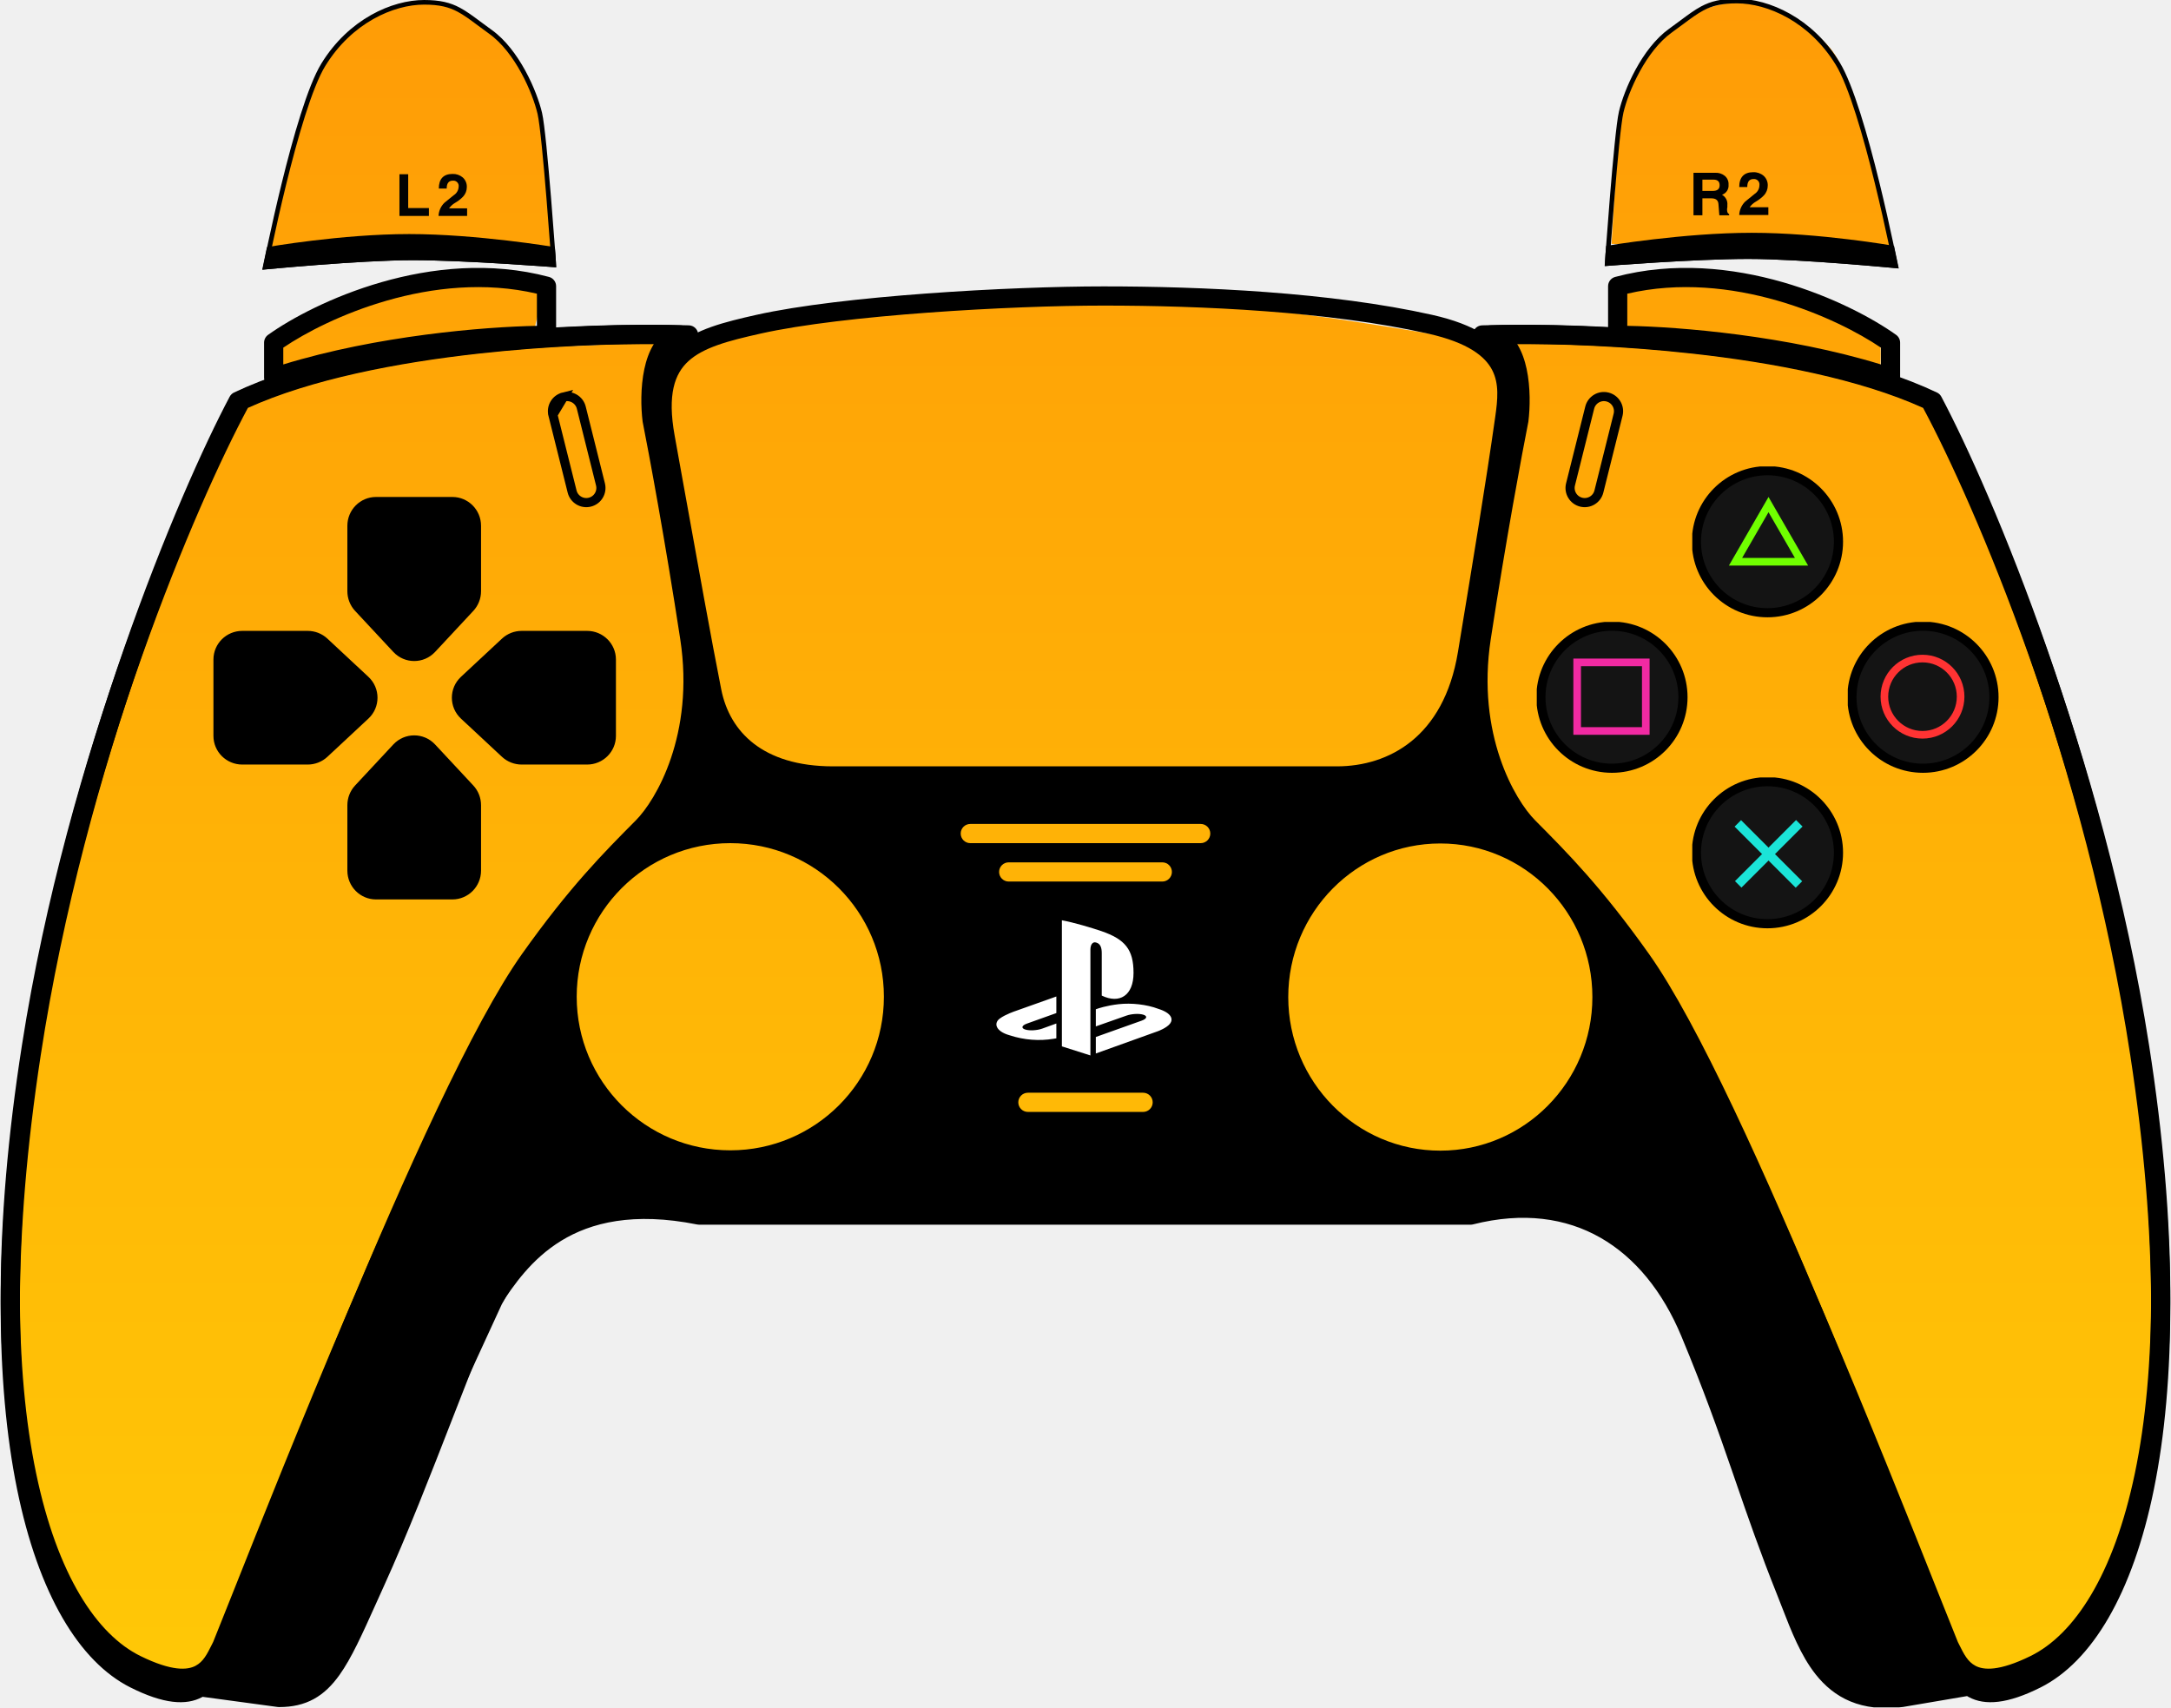
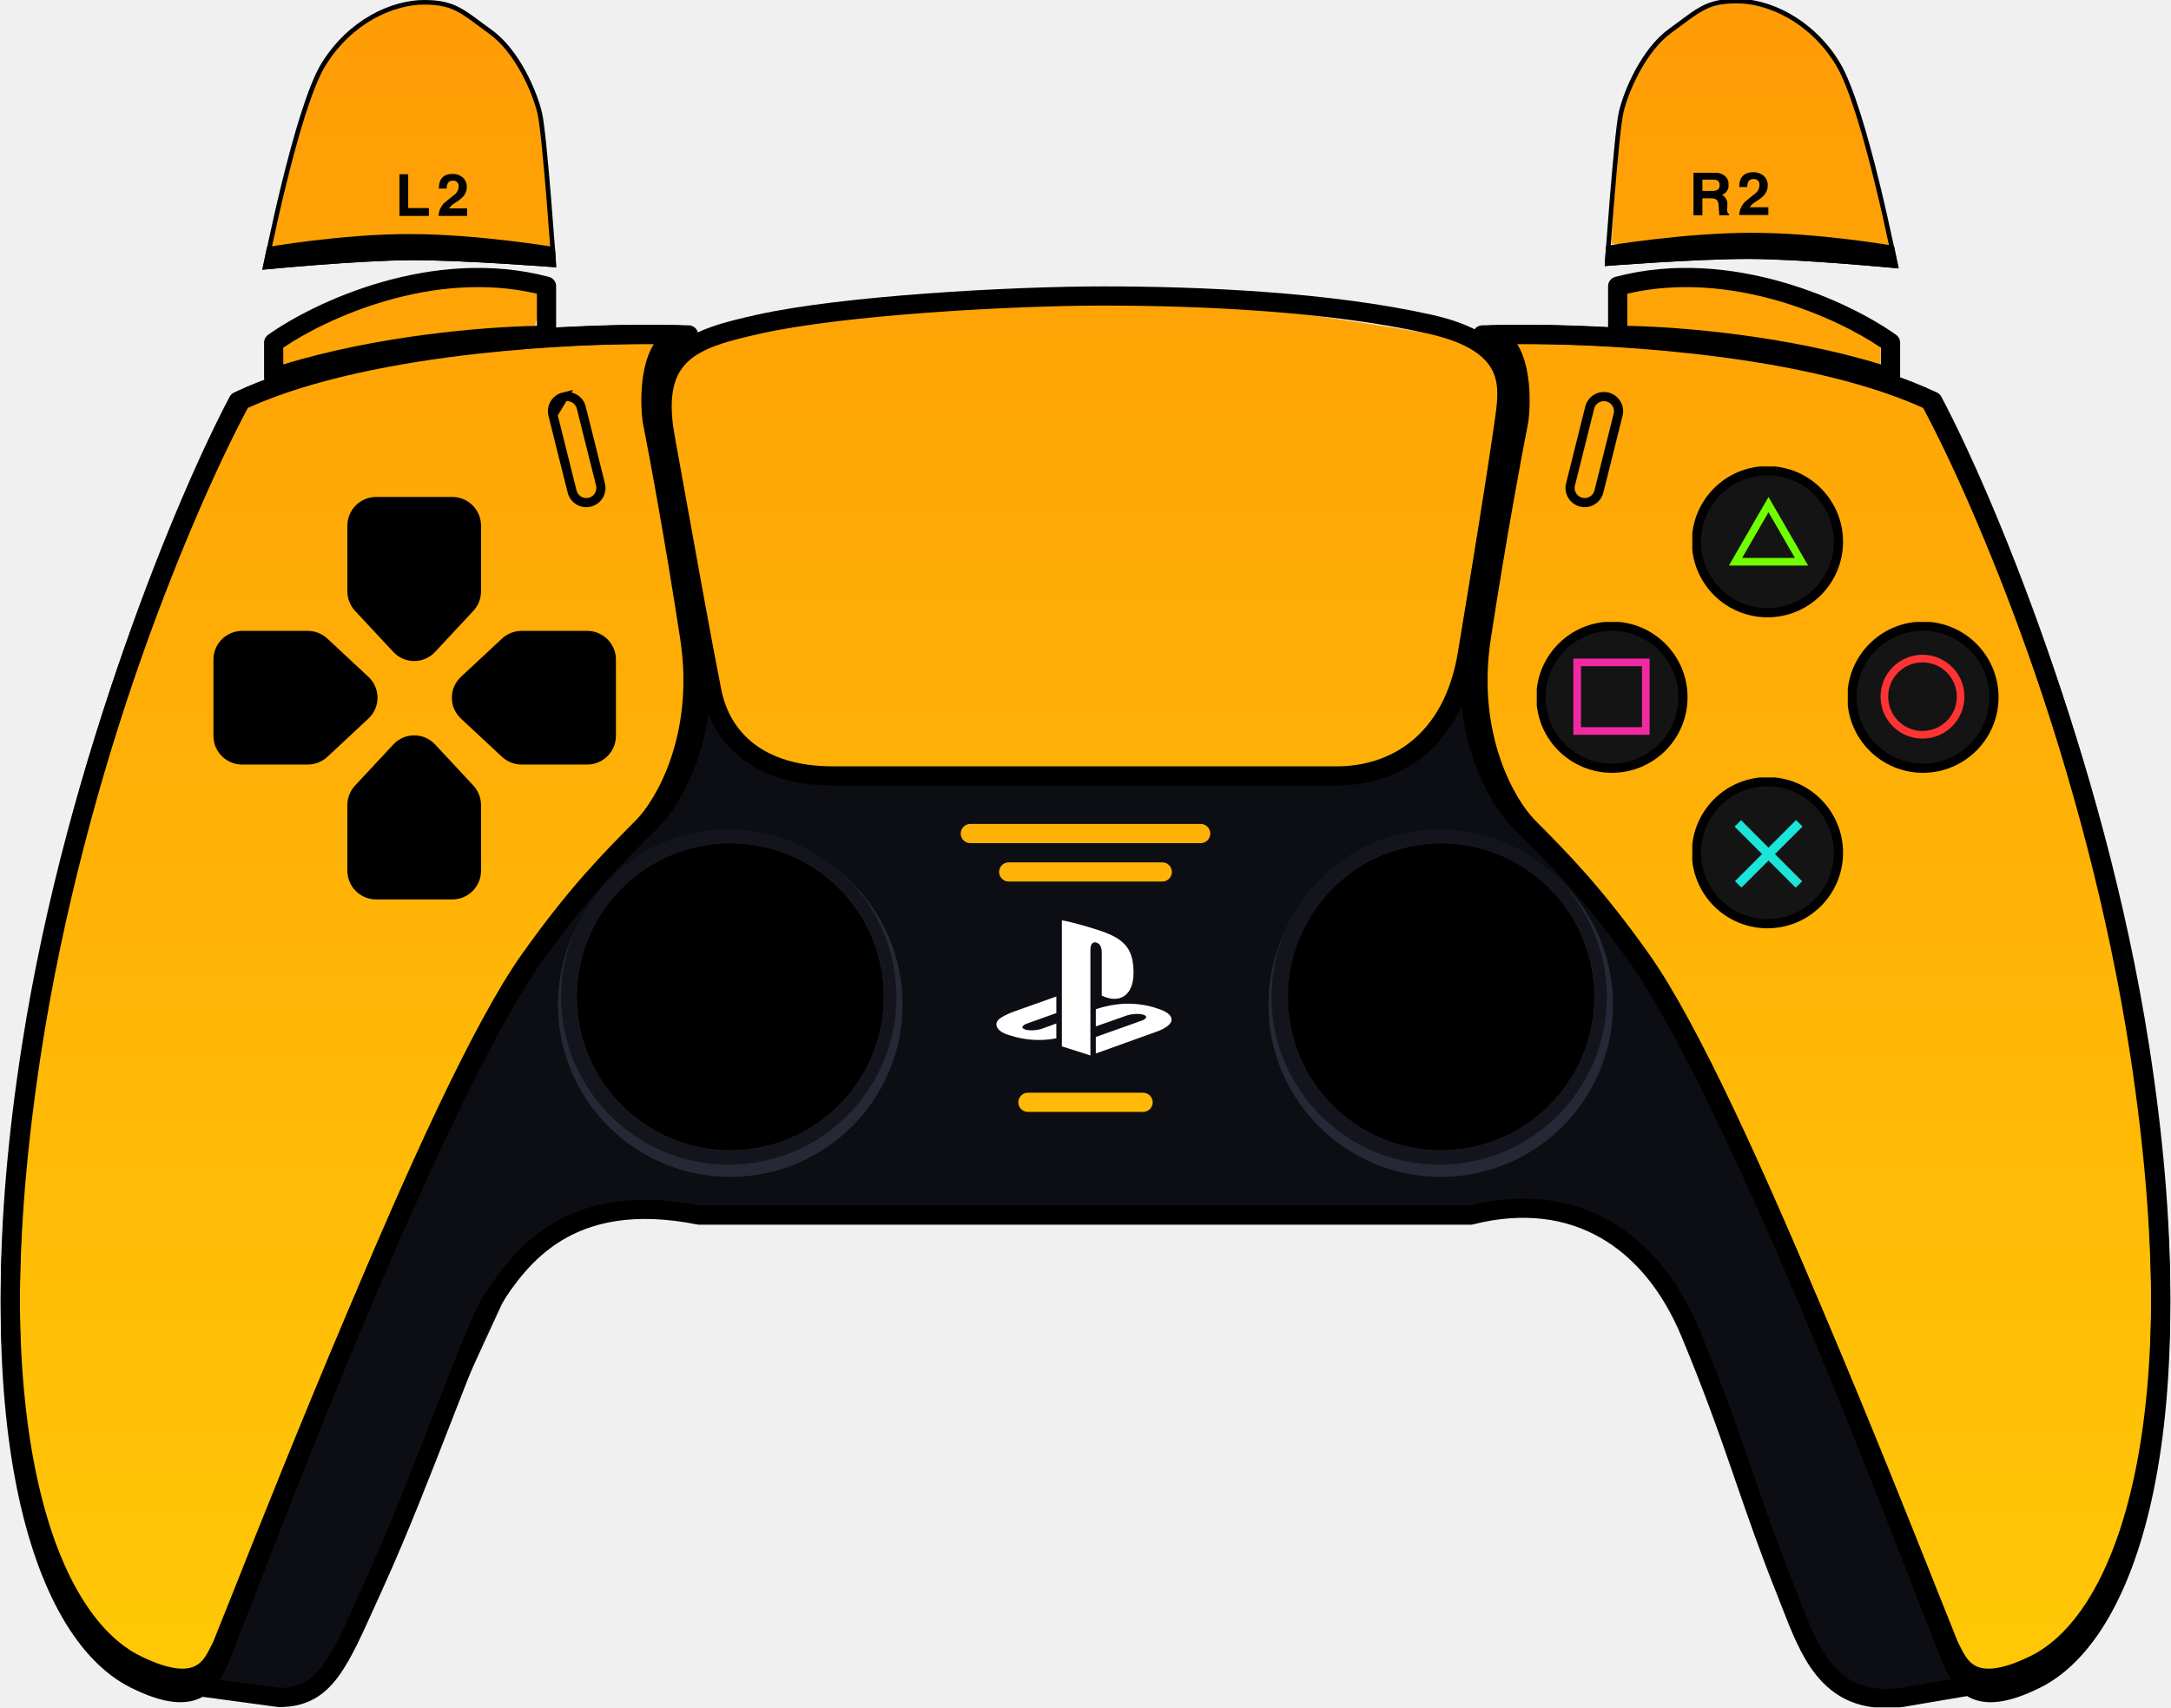
<svg xmlns="http://www.w3.org/2000/svg" width="712" height="560" viewBox="0 0 712 560" fill="none">
  <g clip-path="url(#clip0_1_2)">
    <path d="M60 551.5C18.143 541.059 5.842 510.495 3.5 412.5C11.935 296.307 29.212 235.764 77 134C78.865 133.216 87.803 129.126 89 126.5C91.509 120.996 85.618 115.134 89 112C101.52 100.396 116.564 96.037 131 93.5C139.36 92.031 166.169 88.001 176 93.5C182.154 96.942 170.53 109.592 178 112C188.344 115.334 202.011 111.727 214 112H229C322.852 91.929 378.955 93.306 483.5 112C500.408 111.443 515.125 111.314 528.5 111.725C531.22 111.809 527.884 93.871 530.5 94C559.211 86.691 591.556 94.318 616 111C617.817 111.555 615.649 126.32 617.5 126.915C622.351 128.472 627.333 130.165 632.5 132C678.282 226.127 690.219 281.144 704 380.5C710.777 447.349 708.921 482.812 683 538L647.5 552.5L520.5 388L402 392.5L201.5 388L145.5 412.5L80 551.5H60Z" fill="url(#paint0_linear_1_2)" />
    <path d="M108.5 16.5C97.591 38.294 93.653 53.206 88 81.5L181.5 83L178 39.5C174.989 27.31 171.772 21.651 163 12C152.484 2.263 146.686 -0.095 133.5 1C122.35 4.42 116.937 7.929 108.5 16.5Z" fill="url(#paint1_linear_1_2)" />
    <path d="M528.5 80L620 82C616.114 58.965 613.191 46.172 604 24C603.099 11.22 576.931 -0.79 572 1C569.455 -0.419 553 3 549 10C546.125 10.794 533.166 23.74 531 40L528.5 80Z" fill="url(#paint2_linear_1_2)" />
-     <path fill-rule="evenodd" clip-rule="evenodd" d="M157.409 345.689C159.742 340.762 162.128 335.722 164.575 330.549C178.364 306.235 188.993 291.786 218.476 263.046C223.737 256.575 226.862 247.638 232.581 227.28C239.967 243.645 246.651 250.391 265.829 255.49H443.149C461.373 250.494 470.018 244.614 481.937 227.28L493.02 263.046C525.643 297.858 542.101 317.38 559.515 352.21C595.811 428.373 614.975 471.386 643.137 549.68L629.536 555.725C614.163 559.148 606.394 556.329 594.274 541.62C586.232 521.479 580.042 504.632 573.853 487.792C567.288 469.926 560.725 452.067 551.959 430.291C534.353 396.215 519.384 393.369 481.937 399.059H232.581C194.757 393.553 179.942 399.943 164.575 427.773L118.23 528.523C107.565 551.971 101.733 557.234 91.531 555.725L66.847 552.199C100.174 466.576 122.941 418.488 157.409 345.689ZM315.07 273.393C315.07 271.655 316.48 270.245 318.219 270.245H393.781C395.52 270.245 396.93 271.655 396.93 273.393C396.93 275.132 395.52 276.542 393.781 276.542H318.219C316.48 276.542 315.07 275.132 315.07 273.393ZM330.812 282.839C329.074 282.839 327.664 284.248 327.664 285.987C327.664 287.726 329.074 289.135 330.812 289.135H381.188C382.926 289.135 384.336 287.726 384.336 285.987C384.336 284.248 382.926 282.839 381.188 282.839H330.812ZM337.109 358.401C335.371 358.401 333.961 359.811 333.961 361.55C333.961 363.288 335.371 364.698 337.109 364.698H374.891C376.629 364.698 378.039 363.288 378.039 361.55C378.039 359.811 376.629 358.401 374.891 358.401H337.109ZM472.366 276.647C444.823 276.647 422.495 299.201 422.495 327.023C422.495 354.844 444.823 377.398 472.366 377.398C499.91 377.398 522.237 354.844 522.237 327.023C522.237 299.201 499.91 276.647 472.366 276.647ZM189.133 326.917C189.133 299.095 211.686 276.542 239.508 276.542C267.329 276.542 289.883 299.095 289.883 326.917C289.883 354.738 267.329 377.292 239.508 377.292C211.686 377.292 189.133 354.738 189.133 326.917Z" fill="black" />
+     <g clip-path="url(#clip1_1_2)">
+       <circle cx="239.5" cy="327.5" r="55.5" fill="black" />
+       <circle cx="472.5" cy="329.5" r="55.5" fill="black" />
+       <path fill-rule="evenodd" clip-rule="evenodd" d="M157.409 345.689C159.742 340.762 162.128 335.722 164.575 330.549C178.364 306.235 188.993 291.786 218.476 263.046C223.737 256.575 226.862 247.638 232.581 227.28C239.967 243.645 246.651 250.391 265.829 255.49H443.149C461.373 250.494 470.018 244.614 481.937 227.28L493.02 263.046C525.643 297.858 542.101 317.38 559.515 352.21C595.811 428.373 614.975 471.386 643.137 549.68L629.536 555.725C614.163 559.148 606.394 556.329 594.274 541.62C586.232 521.479 580.042 504.632 573.853 487.792C567.288 469.926 560.725 452.067 551.959 430.291C534.353 396.215 519.384 393.369 481.937 399.059H232.581C194.757 393.553 179.942 399.943 164.575 427.773L118.23 528.523C107.565 551.971 101.733 557.234 91.531 555.725L66.847 552.199C100.174 466.576 122.941 418.488 157.409 345.689ZM315.07 273.393C315.07 271.655 316.48 270.245 318.219 270.245H393.781C395.52 270.245 396.93 271.655 396.93 273.393C396.93 275.132 395.52 276.542 393.781 276.542H318.219C316.48 276.542 315.07 275.132 315.07 273.393ZM330.812 282.839C329.074 282.839 327.664 284.248 327.664 285.987C327.664 287.726 329.074 289.135 330.812 289.135H381.188C382.926 289.135 384.336 287.726 384.336 285.987C384.336 284.248 382.926 282.839 381.188 282.839H330.812ZM337.109 358.401C335.371 358.401 333.961 359.811 333.961 361.55C333.961 363.288 335.371 364.698 337.109 364.698H374.891C376.629 364.698 378.039 363.288 378.039 361.55C378.039 359.811 376.629 358.401 374.891 358.401H337.109ZM472.87 276.647C445.049 276.647 422.495 299.201 422.495 327.023C422.495 354.844 445.049 377.398 472.87 377.398C500.691 377.398 523.245 354.844 523.245 327.023C523.245 299.201 500.691 276.647 472.87 276.647ZM189.133 326.917C189.133 299.095 211.686 276.542 239.508 276.542C267.329 276.542 289.883 299.095 289.883 326.917C289.883 354.738 267.329 377.292 239.508 377.292C211.686 377.292 189.133 354.738 189.133 326.917Z" fill="#0D0E13" />
+       <path fill-rule="evenodd" clip-rule="evenodd" d="M239.5 386C270.704 386 296 360.704 296 329.5C296 298.296 270.704 273 239.5 273C208.296 273 183 298.296 183 329.5C183 360.704 208.296 386 239.5 386ZM239.508 276.542C211.686 276.542 189.133 299.095 189.133 326.917C189.133 354.738 211.686 377.292 239.508 377.292C267.329 377.292 289.883 354.738 289.883 326.917C289.883 299.095 267.329 276.542 239.508 276.542Z" fill="#262836" />
+       <path fill-rule="evenodd" clip-rule="evenodd" d="M239 382C269.376 382 294 357.376 294 327C294 296.624 269.376 272 239 272C208.624 272 184 296.624 184 327C184 357.376 208.624 382 239 382ZM239.508 276.542C211.686 276.542 189.133 299.095 189.133 326.917C189.133 354.738 211.686 377.292 239.508 377.292C267.329 377.292 289.883 354.738 289.883 326.917C289.883 299.095 267.329 276.542 239.508 276.542Z" fill="#14151C" />
+       <path fill-rule="evenodd" clip-rule="evenodd" d="M472.5 386C503.704 386 529 360.704 529 329.5C529 298.296 503.704 273 472.5 273C441.296 273 416 298.296 416 329.5C416 360.704 441.296 386 472.5 386ZM472.508 276.542C444.686 276.542 422.133 299.095 422.133 326.917C422.133 354.738 444.686 377.292 472.508 377.292C500.329 377.292 522.883 354.738 522.883 326.917C522.883 299.095 500.329 276.542 472.508 276.542Z" fill="#262836" />
+       <path fill-rule="evenodd" clip-rule="evenodd" d="M472 382C502.376 382 527 357.376 527 327C527 296.624 502.376 272 472 272C441.624 272 417 296.624 417 327C417 357.376 441.624 382 472 382ZM472.508 276.542C444.686 276.542 422.133 299.095 422.133 326.917C422.133 354.738 444.686 377.292 472.508 377.292C500.329 377.292 522.883 354.738 522.883 326.917C522.883 299.095 500.329 276.542 472.508 276.542Z" fill="#14151C" />
+     </g>
    <path fill-rule="evenodd" clip-rule="evenodd" d="M383.704 335.764C382.581 337.179 379.833 338.189 379.833 338.189L359.385 345.533V340.117L374.433 334.755C376.141 334.143 376.403 333.278 375.015 332.824C373.63 332.369 371.121 332.499 369.412 333.114L359.385 336.645V331.024L359.963 330.828C359.963 330.828 362.86 329.803 366.934 329.352C371.009 328.903 375.997 329.413 379.914 330.897C384.327 332.292 384.824 334.348 383.704 335.764ZM361.331 326.54V312.688C361.331 311.061 361.031 309.564 359.505 309.14C358.336 308.765 357.61 309.85 357.61 311.476V346.165L348.255 343.196V301.835C352.233 302.573 358.028 304.319 361.143 305.369C369.066 308.089 371.752 311.475 371.752 319.103C371.752 326.537 367.163 329.355 361.331 326.54ZM331.089 339.551C326.558 338.275 325.804 335.616 327.869 334.085C329.778 332.67 333.024 331.606 333.024 331.606L346.438 326.836V332.274L336.785 335.728C335.08 336.34 334.818 337.206 336.203 337.66C337.59 338.114 340.1 337.985 341.808 337.372L346.438 335.692V340.556C346.144 340.608 345.817 340.661 345.514 340.711C340.883 341.468 335.95 341.153 331.089 339.551Z" fill="white" />
-     <g clip-path="url(#clip1_1_2)">
+     <g clip-path="url(#clip2_1_2)">
      <path d="M556.358 279.675C556.358 266.81 566.787 256.381 579.652 256.381C592.517 256.381 602.946 266.81 602.946 279.675C602.946 292.54 592.517 302.969 579.652 302.969C566.787 302.969 556.358 292.54 556.358 279.675Z" fill="#141414" stroke="black" stroke-width="3" />
      <rect x="571" y="269" width="28.336" height="3" transform="rotate(45 571 269)" fill="#1BE4D8" />
      <rect x="569" y="289" width="28.336" height="3" transform="rotate(-45 569 289)" fill="#1BE4D8" />
    </g>
-     <g clip-path="url(#clip2_1_2)">
+     <g clip-path="url(#clip3_1_2)">
      <path d="M607.358 228.675C607.358 215.81 617.787 205.381 630.652 205.381C643.517 205.381 653.946 215.81 653.946 228.675C653.946 241.54 643.517 251.969 630.652 251.969C617.787 251.969 607.358 241.54 607.358 228.675Z" fill="#141414" stroke="black" stroke-width="3" />
      <circle cx="630.5" cy="228.5" r="12.5" stroke="#FF3333" stroke-width="2.5" />
    </g>
-     <g clip-path="url(#clip3_1_2)">
+     <g clip-path="url(#clip4_1_2)">
      <path d="M556.358 177.675C556.358 164.81 566.787 154.381 579.652 154.381C592.517 154.381 602.946 164.81 602.946 177.675C602.946 190.54 592.517 200.969 579.652 200.969C566.787 200.969 556.358 190.54 556.358 177.675Z" fill="#141414" stroke="black" stroke-width="3" />
      <path d="M569.175 184.25L580 165.5L590.825 184.25H569.175Z" stroke="#70FF00" stroke-width="2.5" />
    </g>
-     <g clip-path="url(#clip4_1_2)">
+     <g clip-path="url(#clip5_1_2)">
      <path d="M505.358 228.675C505.358 215.81 515.787 205.381 528.652 205.381C541.517 205.381 551.946 215.81 551.946 228.675C551.946 241.54 541.517 251.969 528.652 251.969C515.787 251.969 505.358 241.54 505.358 228.675Z" fill="#141414" stroke="black" stroke-width="3" />
      <rect x="517.25" y="217.25" width="22.5" height="22.5" stroke="#F12AA2" stroke-width="2.5" />
    </g>
-     <path fill-rule="evenodd" clip-rule="evenodd" d="M248.055 103.269C275.943 97.017 331.296 93.932 361.938 93.932C393.925 93.932 436.365 95.794 469.702 103.269C483.882 106.449 491.473 111.725 494.962 118.47C498.363 125.041 497.375 132.21 496.605 137.65C493.542 159.279 489.258 185.217 484.371 214.801L484.356 214.889C481.804 230.341 475.356 241.11 466.866 247.997C458.408 254.858 448.185 257.651 438.42 257.651H273.218C260.452 257.651 250.55 254.425 243.38 248.893C236.199 243.352 232.018 235.697 230.36 227.335C227.166 211.224 222.54 185.525 217.345 156.669C216.592 152.486 215.827 148.236 215.053 143.94C212.437 129.428 214.734 120.025 221.509 113.816C224.762 110.836 228.835 108.802 233.294 107.221C237.747 105.643 242.786 104.451 248.055 103.269ZM361.938 100.229C331.395 100.229 276.614 103.319 249.433 109.413C244.144 110.599 239.449 111.72 235.397 113.157C231.352 114.59 228.151 116.271 225.764 118.459C221.26 122.586 218.819 129.337 221.25 142.823C222.024 147.121 222.789 151.371 223.542 155.553C228.74 184.425 233.355 210.059 236.537 226.11C237.939 233.181 241.406 239.417 247.227 243.908C253.058 248.407 261.512 251.354 273.218 251.354H438.42C447.012 251.354 455.757 248.9 462.9 243.106C470.012 237.337 475.801 228.043 478.144 213.863L478.148 213.835C483.043 184.202 487.318 158.323 490.37 136.767C491.175 131.078 491.717 125.901 489.37 121.363C487.112 117 481.677 112.407 468.324 109.413C435.688 102.096 393.814 100.229 361.938 100.229Z" fill="black" />
-     <path fill-rule="evenodd" clip-rule="evenodd" d="M154.424 109.754C181.74 106.658 207.658 106.187 223.229 106.709C224.796 106.762 226.087 107.961 226.254 109.522C226.42 111.082 225.412 112.526 223.891 112.909C220.83 113.679 218.646 116.893 217.485 122.311C216.383 127.455 216.502 133.381 216.977 137.293C219.059 147.779 224.394 176.496 229.321 208.711C234.416 242.028 220.882 265.571 213.014 273.487L213.007 273.494C202.498 284.066 191.599 295.031 176.322 316.547C160.77 338.451 138.534 387.754 118.531 435.832C103.504 471.952 89.856 507.08 81.385 528.882C78.609 536.027 76.39 541.74 74.86 545.588C74.828 545.669 74.792 545.749 74.753 545.826C74.604 546.127 74.445 546.462 74.273 546.823C73.714 548.002 73.02 549.466 72.085 550.946L91.737 553.603C95.152 553.578 97.749 552.917 99.926 551.714C102.164 550.482 104.181 548.557 106.222 545.696C109.751 540.747 112.965 533.609 117.425 523.7C118.284 521.794 119.188 519.784 120.149 517.669C127.755 500.935 135.546 480.909 142.284 463.588L142.869 462.084C146.296 453.277 149.44 445.217 152.116 438.775C154.748 432.438 157.047 427.359 158.788 424.732C163.201 418.072 169.673 408.377 180.779 401.577C191.95 394.738 207.449 391.025 229.602 395.386H481.915C499.583 391.013 515.164 393.15 528.016 400.488C540.913 407.851 550.762 420.28 557.259 435.904C564.748 453.914 569.494 467.365 573.937 480.224C574.357 481.443 574.776 482.657 575.194 483.868C579.177 495.425 583.09 506.777 588.758 520.95C589.35 522.422 589.916 523.886 590.483 525.334C593.399 532.825 596.15 539.884 600.382 545.243C602.831 548.344 605.703 550.744 609.279 552.23C612.843 553.704 617.333 554.359 623.158 553.634L639.825 550.807C638.937 549.372 638.27 547.964 637.728 546.823C637.552 546.462 637.395 546.127 637.244 545.826C637.206 545.749 637.174 545.669 637.143 545.588C635.613 541.74 633.39 536.028 630.613 528.884C622.144 507.082 608.498 471.953 593.468 435.832C573.466 387.754 551.23 338.451 535.678 316.547C520.401 295.031 509.502 284.066 498.993 273.494L498.986 273.487C491.118 265.571 477.584 242.028 482.679 208.711C487.606 176.497 492.941 147.779 495.023 137.293C495.498 133.381 495.617 127.455 494.515 122.311C493.354 116.893 491.17 113.679 488.109 112.909C486.588 112.526 485.58 111.082 485.746 109.522C485.913 107.961 487.204 106.762 488.772 106.709C504.342 106.187 530.26 106.658 557.576 109.754C584.828 112.844 613.788 118.581 635.241 128.739C635.858 129.029 636.356 129.51 636.677 130.11C653.269 161.403 690.018 248.033 704.891 345.289C714.179 406.055 713.442 453.786 706.402 488.403C699.4 522.838 686 545.021 669.251 553.446C658.395 558.905 650.99 559.465 645.688 556.619C645.493 556.512 645.304 556.405 645.121 556.292L624.146 559.856C624.102 559.862 624.052 559.868 624.008 559.875C617.276 560.718 611.641 560.019 606.868 558.042C602.101 556.071 598.411 552.904 595.445 549.147C590.565 542.974 587.41 534.847 584.514 527.379C583.978 525.987 583.443 524.618 582.914 523.289C577.184 508.967 573.224 497.478 569.242 485.924C568.824 484.711 568.405 483.498 567.985 482.28C563.56 469.469 558.861 456.158 551.444 438.321C545.347 423.656 536.305 412.471 524.894 405.956C513.529 399.467 499.516 397.437 483.073 401.587C482.822 401.651 482.563 401.683 482.303 401.683H229.293C229.086 401.683 228.88 401.663 228.677 401.622C207.685 397.43 193.751 401.019 184.067 406.948C174.268 412.947 168.454 421.546 164.037 428.21C162.693 430.239 160.617 434.722 157.931 441.19C155.288 447.554 152.171 455.543 148.738 464.367L148.125 465.942C141.408 483.21 133.562 503.378 125.882 520.274C124.962 522.298 124.084 524.251 123.239 526.13C118.801 536.001 115.272 543.851 111.348 549.352C108.95 552.715 106.275 555.404 102.965 557.23C99.635 559.062 95.886 559.9 91.531 559.9C91.39 559.9 91.249 559.894 91.109 559.875L66.453 556.537C66.406 556.569 66.359 556.594 66.312 556.619C61.012 559.465 53.606 558.905 42.75 553.446C26 545.021 12.597 522.838 5.596 488.403C-1.442 453.786 -2.18 406.055 7.112 345.289C21.985 248.033 58.733 161.403 75.323 130.11C75.641 129.51 76.144 129.029 76.758 128.739C98.215 118.581 127.17 112.844 154.424 109.754ZM64.068 550.616C64.015 550.65 63.963 550.686 63.912 550.725C63.725 550.845 63.531 550.965 63.329 551.072C60.8 552.432 55.864 552.992 45.58 547.821C31.474 540.725 18.65 521.003 11.767 487.149C4.921 453.477 4.116 406.533 13.337 346.241C27.939 250.757 63.846 165.547 80.397 133.988C100.817 124.55 128.498 119.03 155.134 116.011C177.568 113.468 199.049 112.72 214.439 112.834C212.88 115.331 211.917 118.245 211.328 120.992C210.023 127.077 210.199 133.814 210.742 138.181C210.751 138.257 210.763 138.332 210.778 138.407C212.827 148.711 218.167 177.43 223.096 209.662C227.874 240.909 215.078 262.478 208.548 269.048C197.943 279.717 186.763 290.966 171.188 312.902C155.144 335.499 132.64 385.526 112.717 433.413C97.655 469.617 83.947 504.901 75.482 526.689C72.75 533.719 70.565 539.344 69.056 543.142C68.887 543.483 68.723 543.819 68.561 544.149C67.23 546.875 66.099 549.193 64.068 550.616ZM647.829 550.543C648.093 550.738 648.376 550.914 648.672 551.072C651.197 552.432 656.134 552.992 666.423 547.821C680.528 540.725 693.349 521.003 700.231 487.149C707.082 453.477 707.882 406.533 698.663 346.241C684.061 250.757 648.156 165.547 631.602 133.988C611.181 124.55 583.5 119.03 556.866 116.011C534.432 113.468 512.952 112.72 497.561 112.834C499.12 115.331 500.083 118.245 500.672 120.992C501.977 127.077 501.8 133.814 501.258 138.181C501.254 138.218 501.248 138.254 501.243 138.29C501.236 138.329 501.229 138.368 501.222 138.407C499.173 148.711 493.833 177.43 488.904 209.662C484.126 240.909 496.922 262.478 503.452 269.048C514.057 279.717 525.237 290.966 540.812 312.902C556.856 335.499 579.36 385.526 599.28 433.413C614.342 469.617 628.05 504.9 636.52 526.689C639.252 533.719 641.437 539.344 642.942 543.143C643.112 543.483 643.276 543.82 643.44 544.149C644.699 546.734 645.782 548.951 647.621 550.388C647.696 550.437 647.766 550.489 647.829 550.543Z" fill="black" />
+     <path fill-rule="evenodd" clip-rule="evenodd" d="M248.055 103.269C275.943 97.017 331.296 93.932 361.938 93.932C393.925 93.932 436.365 95.794 469.702 103.269C483.882 106.449 491.472 111.725 494.962 118.47C498.363 125.041 497.375 132.21 496.605 137.65C493.542 159.279 489.258 185.217 484.371 214.801L484.356 214.889C481.804 230.341 475.356 241.11 466.866 247.997C458.408 254.858 448.185 257.651 438.42 257.651H273.218C260.452 257.651 250.55 254.425 243.38 248.893C236.199 243.352 232.018 235.697 230.36 227.335C227.166 211.224 222.54 185.525 217.345 156.669C216.592 152.486 215.827 148.236 215.053 143.94C212.437 129.428 214.734 120.025 221.509 113.816C224.762 110.836 228.835 108.802 233.294 107.221C237.747 105.643 242.786 104.451 248.055 103.269ZM361.938 100.229C331.395 100.229 276.614 103.319 249.433 109.413C244.144 110.599 239.449 111.72 235.397 113.157C231.352 114.59 228.151 116.271 225.764 118.459C221.26 122.586 218.819 129.337 221.25 142.823C222.024 147.121 222.789 151.371 223.542 155.553C228.74 184.425 233.355 210.059 236.537 226.11C237.939 233.181 241.406 239.417 247.227 243.908C253.058 248.407 261.512 251.354 273.218 251.354H438.42C447.012 251.354 455.757 248.9 462.9 243.106C470.012 237.337 475.801 228.043 478.144 213.863L478.148 213.835C483.043 184.202 487.318 158.323 490.37 136.767C491.175 131.078 491.717 125.901 489.37 121.363C487.112 117 481.677 112.407 468.324 109.413C435.688 102.096 393.814 100.229 361.938 100.229Z" fill="black" />
+     <path fill-rule="evenodd" clip-rule="evenodd" d="M154.424 109.754C181.74 106.658 207.658 106.187 223.229 106.709C224.796 106.762 226.087 107.961 226.254 109.522C226.42 111.082 225.412 112.526 223.891 112.909C220.83 113.679 218.646 116.893 217.485 122.311C216.383 127.455 216.502 133.381 216.977 137.293C219.059 147.779 224.394 176.496 229.321 208.711C234.416 242.028 220.882 265.571 213.014 273.487L213.007 273.494C202.498 284.066 191.599 295.031 176.322 316.547C160.77 338.451 138.534 387.754 118.531 435.832C103.504 471.952 89.856 507.08 81.385 528.882C78.609 536.027 76.39 541.74 74.86 545.588C74.828 545.669 74.792 545.749 74.753 545.826C74.604 546.127 74.445 546.462 74.273 546.823C73.714 548.002 73.02 549.466 72.085 550.946L91.737 553.603C95.152 553.578 97.749 552.917 99.926 551.714C102.164 550.482 104.181 548.557 106.222 545.696C109.751 540.747 112.965 533.609 117.425 523.7C118.284 521.794 119.188 519.784 120.149 517.669C127.755 500.935 135.546 480.909 142.284 463.588L142.869 462.084C146.296 453.277 149.44 445.217 152.116 438.775C154.748 432.438 157.047 427.359 158.788 424.732C163.201 418.072 169.673 408.378 180.779 401.578C191.95 394.738 207.449 391.025 229.602 395.386H481.915C499.583 391.013 515.164 393.15 528.016 400.487C540.913 407.851 550.762 420.28 557.259 435.904C564.748 453.914 569.494 467.365 573.937 480.224C574.357 481.443 574.776 482.657 575.194 483.868C579.177 495.425 583.091 506.777 588.758 520.95C589.35 522.422 589.916 523.886 590.483 525.334C593.399 532.825 596.15 539.884 600.382 545.243C602.831 548.344 605.703 550.744 609.279 552.23C612.843 553.704 617.333 554.359 623.158 553.634L639.825 550.807C638.937 549.372 638.27 547.964 637.728 546.823C637.552 546.462 637.395 546.127 637.244 545.826C637.206 545.749 637.174 545.669 637.143 545.588C635.613 541.74 633.39 536.028 630.613 528.884C622.144 507.082 608.498 471.953 593.468 435.832C573.466 387.754 551.23 338.451 535.678 316.547C520.401 295.031 509.502 284.066 498.993 273.494L498.986 273.487C491.118 265.571 477.584 242.028 482.679 208.711C487.606 176.497 492.941 147.779 495.023 137.293C495.498 133.381 495.617 127.455 494.515 122.311C493.354 116.893 491.17 113.679 488.109 112.909C486.588 112.526 485.58 111.082 485.746 109.522C485.913 107.961 487.204 106.762 488.772 106.709C504.342 106.187 530.26 106.658 557.576 109.754C584.828 112.844 613.788 118.581 635.241 128.739C635.858 129.029 636.356 129.51 636.677 130.11C653.269 161.403 690.018 248.033 704.891 345.289C714.179 406.055 713.442 453.786 706.402 488.403C699.4 522.838 686 545.021 669.251 553.446C658.395 558.905 650.99 559.465 645.688 556.619C645.493 556.512 645.304 556.405 645.121 556.292L624.146 559.856C624.102 559.862 624.052 559.868 624.008 559.875C617.276 560.718 611.641 560.019 606.868 558.042C602.101 556.071 598.411 552.904 595.445 549.147C590.565 542.974 587.41 534.847 584.514 527.379C583.978 525.987 583.443 524.618 582.914 523.289C577.184 508.967 573.224 497.478 569.242 485.924C568.824 484.711 568.405 483.498 567.985 482.28C563.56 469.469 558.861 456.158 551.444 438.321C545.347 423.656 536.305 412.471 524.894 405.956C513.529 399.467 499.516 397.437 483.073 401.587C482.822 401.651 482.563 401.683 482.303 401.683H229.293C229.086 401.683 228.88 401.663 228.677 401.622C207.685 397.43 193.751 401.019 184.067 406.948C174.268 412.947 168.454 421.546 164.037 428.21C162.693 430.239 160.617 434.722 157.931 441.19C155.288 447.554 152.171 455.543 148.738 464.367L148.125 465.942C141.408 483.21 133.562 503.378 125.882 520.274C124.962 522.298 124.084 524.251 123.239 526.13C118.801 536.001 115.272 543.851 111.348 549.352C108.95 552.715 106.275 555.404 102.965 557.23C99.635 559.062 95.886 559.9 91.531 559.9C91.39 559.9 91.249 559.894 91.109 559.875L66.453 556.537C66.406 556.569 66.359 556.594 66.312 556.619C61.012 559.465 53.606 558.905 42.75 553.446C26 545.021 12.597 522.838 5.596 488.403C-1.442 453.786 -2.18 406.055 7.112 345.289C21.985 248.033 58.733 161.403 75.323 130.11C75.641 129.51 76.144 129.029 76.758 128.739C98.215 118.581 127.17 112.844 154.424 109.754ZM64.068 550.616C64.015 550.65 63.963 550.686 63.912 550.725C63.725 550.845 63.531 550.965 63.329 551.072C60.8 552.432 55.864 552.992 45.58 547.821C31.474 540.725 18.65 521.003 11.767 487.149C4.921 453.477 4.116 406.533 13.337 346.241C27.939 250.757 63.846 165.547 80.397 133.988C100.817 124.55 128.498 119.03 155.134 116.011C177.568 113.468 199.049 112.72 214.439 112.834C212.88 115.331 211.917 118.245 211.328 120.992C210.023 127.077 210.199 133.814 210.742 138.181C210.751 138.257 210.763 138.332 210.778 138.407C212.827 148.711 218.167 177.43 223.096 209.662C227.874 240.909 215.078 262.478 208.548 269.048C197.943 279.717 186.763 290.966 171.188 312.902C155.144 335.499 132.64 385.526 112.717 433.413C97.655 469.617 83.947 504.901 75.482 526.69C72.75 533.719 70.565 539.344 69.056 543.142C68.887 543.483 68.723 543.819 68.561 544.149C67.23 546.875 66.099 549.193 64.068 550.616ZM647.829 550.543C648.093 550.738 648.377 550.914 648.672 551.072C651.198 552.432 656.134 552.992 666.423 547.821C680.528 540.725 693.349 521.003 700.231 487.149C707.082 453.477 707.882 406.533 698.663 346.241C684.061 250.757 648.156 165.547 631.602 133.988C611.181 124.55 583.5 119.03 556.866 116.011C534.432 113.468 512.952 112.72 497.561 112.834C499.12 115.331 500.083 118.245 500.672 120.992C501.977 127.077 501.8 133.814 501.258 138.181C501.254 138.218 501.248 138.254 501.243 138.29C501.236 138.329 501.229 138.368 501.222 138.407C499.173 148.711 493.833 177.43 488.904 209.662C484.126 240.909 496.922 262.478 503.452 269.048C514.057 279.717 525.237 290.966 540.812 312.902C556.856 335.499 579.36 385.526 599.28 433.413C614.342 469.617 628.05 504.9 636.52 526.689C639.252 533.719 641.437 539.344 642.942 543.143C643.112 543.483 643.276 543.82 643.44 544.149C644.699 546.734 645.782 548.951 647.621 550.388C647.696 550.437 647.766 550.489 647.829 550.543Z" fill="black" />
    <path fill-rule="evenodd" clip-rule="evenodd" d="M616.867 114.027V119.534C586.082 110.076 551.058 107.188 533.683 106.871V96.327C550.726 92.342 567.987 94.314 582.889 98.593C597.542 102.798 609.714 109.177 616.867 114.027ZM584.627 92.54C568.33 87.862 548.953 85.699 529.723 90.827C528.345 91.195 527.386 92.443 527.386 93.869V109.989C527.386 111.728 528.796 113.138 530.535 113.138C546.802 113.138 586.195 115.956 619.02 126.831C619.984 127.149 621.035 126.987 621.854 126.395C622.679 125.803 623.164 124.854 623.164 123.843V112.382C623.164 111.366 622.673 110.411 621.841 109.821C614.354 104.473 600.917 97.217 584.627 92.54Z" fill="black" />
    <path fill-rule="evenodd" clip-rule="evenodd" d="M92.903 114.027V119.534C123.689 110.076 158.709 107.188 176.084 106.871V96.327C159.041 92.342 141.781 94.314 126.877 98.593C112.228 102.798 100.054 109.177 92.903 114.027ZM125.14 92.54C141.438 87.862 160.815 85.699 180.045 90.827C181.422 91.195 182.381 92.443 182.381 93.869V109.989C182.381 111.728 180.972 113.138 179.233 113.138C162.966 113.138 123.572 115.956 90.744 126.831C89.784 127.149 88.73 126.987 87.91 126.395C87.091 125.803 86.606 124.854 86.606 123.843V112.382C86.606 111.366 87.097 110.411 87.924 109.821C95.411 104.473 108.849 97.217 125.14 92.54Z" fill="black" />
-     <path fill-rule="evenodd" clip-rule="evenodd" d="M555.692 109.719C528.044 106.656 501.81 106.191 486.053 106.707C484.48 106.759 483.187 107.962 483.024 109.527C482.861 111.091 483.877 112.536 485.404 112.912C488.542 113.683 490.737 116.875 491.905 122.2C493.017 127.273 492.897 133.122 492.417 136.985C490.309 147.364 484.908 175.778 479.921 207.649C474.757 240.656 488.476 263.974 496.443 271.807L496.449 271.813C507.089 282.274 518.122 293.123 533.588 314.411C549.329 336.079 571.838 384.855 592.089 432.427C607.302 468.164 621.117 502.92 629.694 524.492C632.502 531.561 634.75 537.215 636.299 541.024C636.331 541.106 636.368 541.186 636.412 541.264C636.564 541.561 636.721 541.893 636.897 542.251C638.27 545.084 640.455 549.58 644.951 551.947C650.278 554.743 657.734 554.207 668.722 548.805C685.66 540.476 699.243 518.524 706.333 484.427C713.461 450.16 714.21 402.919 704.803 342.787C689.741 246.543 652.532 160.82 635.739 129.852C635.411 129.257 634.907 128.781 634.29 128.496C612.579 118.451 583.279 112.776 555.692 109.719ZM630.701 133.778C647.457 165.002 683.803 249.301 698.581 343.76C707.913 403.409 707.101 449.844 700.168 483.145C693.204 516.617 680.239 536.127 665.938 543.155C655.523 548.275 650.486 547.738 647.885 546.371C645.335 545.03 644.082 542.529 642.583 539.526C642.42 539.2 642.256 538.867 642.086 538.529C640.556 534.773 638.346 529.209 635.581 522.255C627.011 500.697 613.133 465.783 597.882 429.96C577.713 382.58 554.928 333.073 538.682 310.71C522.913 289.004 511.594 277.874 500.858 267.317C494.247 260.817 481.311 239.499 486.143 208.623C491.132 176.732 496.538 148.318 498.612 138.124C498.627 138.047 498.64 137.97 498.65 137.893C499.2 133.564 499.379 126.886 498.056 120.851C497.462 118.144 496.496 115.288 494.946 112.834C510.532 112.721 532.283 113.461 554.999 115.978C581.974 118.967 610.016 124.431 630.701 133.778Z" fill="black" />
-     <path fill-rule="evenodd" clip-rule="evenodd" d="M156.308 109.719C183.956 106.656 210.19 106.191 225.947 106.707C227.52 106.759 228.813 107.962 228.976 109.527C229.139 111.091 228.123 112.536 226.596 112.912C223.458 113.683 221.263 116.875 220.095 122.2C218.983 127.273 219.103 133.122 219.583 136.985C221.691 147.364 227.092 175.777 232.079 207.649C237.243 240.656 223.524 263.974 215.557 271.807L215.551 271.813C204.911 282.274 193.878 293.123 178.412 314.411C162.671 336.079 140.162 384.855 119.911 432.427C104.698 468.164 90.882 502.919 82.307 524.491C79.497 531.561 77.249 537.215 75.7 541.024C75.666 541.106 75.63 541.186 75.59 541.264C75.438 541.561 75.278 541.893 75.103 542.251C73.728 545.084 71.543 549.58 67.046 551.947C61.722 554.743 54.267 554.207 43.281 548.805C26.338 540.476 12.758 518.524 5.665 484.427C-1.464 450.16 -2.21 402.919 7.199 342.787C22.258 246.543 59.466 160.82 76.263 129.852C76.586 129.257 77.093 128.781 77.708 128.496C99.419 118.451 128.72 112.776 156.308 109.719ZM81.3 133.778C64.545 165.002 28.2 249.301 13.42 343.76C4.087 403.409 4.902 449.844 11.83 483.145C18.793 516.617 31.764 536.127 46.059 543.155C56.475 548.275 61.515 547.738 64.116 546.371C66.666 545.03 67.915 542.529 69.415 539.527C69.579 539.2 69.745 538.867 69.916 538.529C71.444 534.773 73.655 529.209 76.419 522.255C84.989 500.697 98.868 465.783 114.118 429.96C134.287 382.58 157.072 333.073 173.318 310.71C189.087 289.004 200.406 277.874 211.142 267.317C217.753 260.817 230.689 239.5 225.857 208.623C220.868 176.732 215.462 148.318 213.388 138.124C213.373 138.047 213.36 137.97 213.35 137.893C212.8 133.564 212.621 126.886 213.944 120.851C214.538 118.144 215.504 115.288 217.054 112.834C201.468 112.721 179.717 113.461 157.001 115.978C130.026 118.967 101.986 124.431 81.3 133.778Z" fill="black" />
+     <path fill-rule="evenodd" clip-rule="evenodd" d="M555.692 109.719C528.044 106.656 501.81 106.191 486.053 106.707C484.48 106.759 483.187 107.962 483.024 109.527C482.861 111.091 483.877 112.536 485.404 112.912C488.542 113.683 490.737 116.875 491.905 122.2C493.017 127.273 492.897 133.122 492.417 136.985C490.309 147.364 484.908 175.778 479.921 207.649C474.757 240.656 488.476 263.974 496.443 271.807L496.449 271.813C507.089 282.274 518.122 293.123 533.588 314.411C549.329 336.079 571.838 384.855 592.089 432.427C607.302 468.164 621.117 502.92 629.694 524.492C632.502 531.561 634.75 537.215 636.299 541.024C636.331 541.106 636.368 541.186 636.412 541.264C636.564 541.561 636.721 541.893 636.897 542.251C638.27 545.084 640.455 549.58 644.951 551.947C650.278 554.743 657.734 554.207 668.722 548.805C685.66 540.476 699.243 518.524 706.333 484.427C713.461 450.16 714.21 402.919 704.803 342.787C689.741 246.543 652.532 160.82 635.739 129.852C635.411 129.257 634.907 128.781 634.29 128.496C612.579 118.451 583.279 112.776 555.692 109.719ZM630.701 133.778C647.457 165.002 683.803 249.301 698.581 343.76C707.913 403.409 707.101 449.844 700.168 483.145C693.204 516.617 680.239 536.127 665.938 543.155C655.523 548.275 650.486 547.738 647.885 546.371C645.335 545.03 644.082 542.529 642.583 539.526C642.42 539.2 642.256 538.867 642.086 538.529C640.556 534.773 638.346 529.209 635.581 522.255C627.011 500.697 613.133 465.783 597.882 429.96C577.713 382.58 554.928 333.073 538.682 310.71C522.913 289.004 511.594 277.873 500.858 267.317C494.247 260.817 481.311 239.499 486.143 208.623C491.132 176.732 496.538 148.318 498.612 138.124C498.627 138.047 498.64 137.97 498.65 137.893C499.2 133.564 499.379 126.886 498.056 120.851C497.462 118.144 496.496 115.288 494.946 112.834C510.532 112.721 532.283 113.461 554.999 115.978C581.974 118.967 610.016 124.431 630.701 133.778Z" fill="black" />
+     <path fill-rule="evenodd" clip-rule="evenodd" d="M156.308 109.719C183.956 106.656 210.19 106.191 225.947 106.707C227.52 106.759 228.813 107.962 228.976 109.527C229.139 111.091 228.123 112.536 226.596 112.912C223.458 113.683 221.263 116.875 220.095 122.2C218.983 127.273 219.103 133.122 219.583 136.985C221.691 147.364 227.092 175.777 232.079 207.649C237.243 240.656 223.524 263.974 215.557 271.807L215.551 271.813C204.912 282.274 193.878 293.123 178.412 314.411C162.671 336.079 140.162 384.855 119.911 432.427C104.698 468.164 90.882 502.919 82.307 524.491C79.497 531.561 77.249 537.215 75.7 541.024C75.666 541.106 75.63 541.186 75.59 541.264C75.438 541.561 75.278 541.893 75.103 542.251C73.728 545.084 71.543 549.58 67.046 551.947C61.722 554.743 54.267 554.207 43.281 548.805C26.338 540.476 12.758 518.524 5.665 484.427C-1.464 450.16 -2.21 402.919 7.199 342.787C22.258 246.543 59.466 160.82 76.263 129.852C76.586 129.257 77.093 128.781 77.708 128.496C99.419 118.451 128.72 112.776 156.308 109.719ZM81.3 133.778C64.545 165.002 28.2 249.301 13.42 343.76C4.087 403.409 4.902 449.844 11.83 483.145C18.793 516.617 31.764 536.127 46.059 543.155C56.475 548.275 61.515 547.738 64.116 546.371C66.666 545.03 67.915 542.529 69.415 539.527C69.579 539.2 69.745 538.867 69.916 538.529C71.444 534.773 73.655 529.209 76.419 522.255C84.989 500.697 98.868 465.783 114.118 429.96C134.287 382.58 157.072 333.073 173.318 310.71C189.087 289.004 200.406 277.873 211.142 267.317C217.753 260.817 230.689 239.5 225.857 208.623C220.868 176.732 215.462 148.318 213.388 138.124C213.373 138.047 213.36 137.97 213.35 137.893C212.8 133.564 212.621 126.886 213.944 120.851C214.538 118.144 215.504 115.288 217.054 112.834C201.468 112.721 179.717 113.461 157.001 115.978C130.026 118.967 101.986 124.431 81.3 133.778Z" fill="black" />
    <path fill-rule="evenodd" clip-rule="evenodd" d="M128.989 244.18C132.7 240.197 138.985 240.197 142.696 244.18L155.223 257.625C156.855 259.377 157.764 261.689 157.764 264.091V285.547C157.764 290.767 153.558 295 148.369 295H123.316C118.127 295 113.921 290.767 113.921 285.547V264.091C113.921 261.689 114.83 259.377 116.462 257.625L128.989 244.18Z" fill="black" />
    <path fill-rule="evenodd" clip-rule="evenodd" d="M142.696 213.82C138.985 217.803 132.7 217.803 128.989 213.82L116.462 200.375C114.83 198.623 113.921 196.311 113.921 193.909V172.453C113.921 167.233 118.127 163 123.316 163H148.369C153.558 163 157.764 167.233 157.764 172.453V193.909C157.764 196.311 156.855 198.623 155.223 200.375L142.696 213.82Z" fill="black" />
    <path fill-rule="evenodd" clip-rule="evenodd" d="M120.82 221.989C124.803 225.7 124.803 231.985 120.82 235.696L107.375 248.223C105.623 249.855 103.311 250.764 100.909 250.764H79.453C74.233 250.764 70 246.558 70 241.369V216.316C70 211.127 74.233 206.921 79.453 206.921H100.909C103.311 206.921 105.623 207.829 107.375 209.462L120.82 221.989Z" fill="black" />
    <path fill-rule="evenodd" clip-rule="evenodd" d="M151.18 235.696C147.197 231.985 147.197 225.7 151.18 221.989L164.625 209.462C166.377 207.829 168.689 206.921 171.091 206.921H192.547C197.767 206.921 202 211.127 202 216.316V241.369C202 246.558 197.767 250.764 192.547 250.764H171.091C168.689 250.764 166.377 249.855 164.625 248.223L151.18 235.696Z" fill="black" />
    <path d="M527.179 130.209L527.179 130.209C529.749 130.851 531.312 133.456 530.67 136.026L524.373 161.213C524.373 161.213 524.373 161.213 524.373 161.213C523.73 163.783 521.126 165.346 518.555 164.703C515.985 164.061 514.423 161.456 515.065 158.886L515.065 158.886L521.362 133.699L521.362 133.699C522.005 131.129 524.609 129.566 527.179 130.209Z" stroke="black" stroke-width="3" />
    <path d="M184.821 130.209L184.821 130.209C182.251 130.851 180.688 133.456 181.33 136.026L184.821 130.209ZM184.821 130.209C187.391 129.566 189.995 131.129 190.638 133.699L190.638 133.699L196.935 158.886L196.935 158.886C197.577 161.456 196.015 164.061 193.445 164.703C190.874 165.346 188.27 163.783 187.627 161.213C187.627 161.213 187.627 161.213 187.627 161.213L181.33 136.026L184.821 130.209Z" stroke="black" stroke-width="3" />
    <path d="M527.082 86.443C527.102 86.166 527.126 85.828 527.154 85.433C527.24 84.229 527.364 82.5 527.519 80.404C527.828 76.212 528.257 70.548 528.738 64.663C529.218 58.777 529.751 52.673 530.266 47.597C530.784 42.499 531.279 38.497 531.68 36.776C532.491 33.292 534.341 28.168 537.099 23.122C539.861 18.068 543.496 13.161 547.848 10.039C549.227 9.049 550.448 8.14 551.565 7.309C554.133 5.397 556.153 3.893 558.284 2.761C561.271 1.174 564.457 0.341 569.62 0.341C579.874 0.341 593.856 6.435 602.683 20.828C604.872 24.396 607.175 30.37 609.402 37.391C611.624 44.392 613.751 52.369 615.6 59.898C617.448 67.427 619.017 74.5 620.124 79.692C620.678 82.288 621.116 84.412 621.415 85.888C621.52 86.406 621.608 86.844 621.678 87.194C621.557 87.183 621.426 87.171 621.285 87.157C620.379 87.072 619.065 86.95 617.434 86.804C614.173 86.511 609.643 86.121 604.567 85.731C594.422 84.952 582.073 84.17 573.322 84.17C564.578 84.17 552.795 84.756 543.209 85.341C538.414 85.633 534.164 85.926 531.113 86.145C529.588 86.255 528.362 86.346 527.517 86.41C527.359 86.422 527.214 86.433 527.082 86.443Z" stroke="black" stroke-width="1.511" />
    <path d="M526.755 80.639C526.755 80.639 552.182 76.353 574.491 76.353C596.8 76.353 621.156 80.639 621.156 80.639C622.13 85.218 622.715 88.043 622.715 88.043C622.715 88.043 590.858 84.926 573.419 84.926C555.981 84.926 526.365 87.264 526.365 87.264C526.365 87.264 526.365 84.634 526.755 80.639Z" fill="black" />
    <path d="M575.465 63.591L572.348 66.124C571.166 67.285 570.47 68.852 570.399 70.508H579.947V67.975H573.809C574.352 67.219 575.049 66.588 575.855 66.124C576.821 65.566 577.707 64.877 578.485 64.078C579.305 63.209 579.758 62.058 579.752 60.863C579.774 60.26 579.664 59.659 579.428 59.103C579.192 58.548 578.837 58.051 578.388 57.648C577.436 56.848 576.221 56.431 574.978 56.479C571.958 56.479 570.399 58.135 570.399 61.35H573.03C573.03 59.596 573.712 58.72 575.076 58.72C575.347 58.691 575.621 58.725 575.878 58.819C576.134 58.914 576.365 59.066 576.553 59.263C576.741 59.461 576.882 59.699 576.963 59.96C577.045 60.22 577.066 60.496 577.024 60.766C577.018 61.329 576.872 61.881 576.6 62.374C576.328 62.867 575.938 63.285 575.465 63.591Z" fill="black" />
    <path d="M558.319 65.052H561.242C562.703 65.052 563.482 65.637 563.58 66.903C563.677 68.17 563.775 69.339 563.872 70.605H567.087V70.215C566.6 70.021 566.405 69.534 566.405 68.754C566.4 68.491 566.433 68.228 566.502 67.975V67.293C566.578 66.615 566.452 65.93 566.14 65.323C565.828 64.717 565.344 64.216 564.749 63.883C565.428 63.655 566.01 63.203 566.399 62.602C566.789 62 566.962 61.284 566.892 60.571C566.932 60.018 566.837 59.463 566.617 58.954C566.396 58.446 566.056 57.998 565.626 57.648C564.741 56.953 563.632 56.606 562.508 56.674H555.396V70.605H558.319V65.052ZM558.319 58.915H561.924C563.288 58.915 563.97 59.499 563.97 60.766C563.97 62.032 563.19 62.617 561.729 62.617H558.319V58.915Z" fill="black" />
    <path d="M181.632 86.858C181.612 86.582 181.588 86.243 181.56 85.848C181.475 84.644 181.35 82.915 181.196 80.819C180.887 76.627 180.458 70.963 179.977 65.078C179.496 59.192 178.964 53.088 178.448 48.012C177.931 42.914 177.436 38.912 177.035 37.191C176.223 33.707 174.374 28.583 171.616 23.537C168.854 18.483 165.218 13.576 160.866 10.454C159.487 9.464 158.267 8.555 157.15 7.724C154.582 5.812 152.562 4.308 150.431 3.176C147.443 1.589 144.258 0.756 139.095 0.756C128.84 0.756 114.859 6.85 106.031 21.243C103.843 24.811 101.54 30.785 99.312 37.806C97.091 44.807 94.964 52.784 93.115 60.313C91.266 67.842 89.697 74.915 88.59 80.107C88.037 82.703 87.599 84.828 87.299 86.303C87.194 86.821 87.106 87.259 87.036 87.609C87.157 87.598 87.288 87.585 87.43 87.572C88.336 87.487 89.649 87.365 91.28 87.219C94.541 86.926 99.072 86.536 104.148 86.146C114.292 85.367 126.642 84.585 135.393 84.585C144.137 84.585 155.92 85.171 165.505 85.756C170.3 86.048 174.55 86.341 177.601 86.56C179.127 86.67 180.353 86.761 181.198 86.825C181.356 86.837 181.501 86.848 181.632 86.858Z" stroke="black" stroke-width="1.511" />
    <path d="M181.96 81.055C181.96 81.055 156.533 76.768 134.223 76.768C111.914 76.768 87.559 81.055 87.559 81.055C86.585 85.633 86 88.459 86 88.459C86 88.459 117.857 85.341 135.295 85.341C152.734 85.341 182.35 87.679 182.35 87.679C182.35 87.679 182.35 85.049 181.96 81.055Z" fill="black" />
    <path d="M148.795 64.032L145.734 66.52C144.573 67.66 143.89 69.199 143.821 70.824H153.195V68.337H147.264C147.797 67.595 148.482 66.976 149.273 66.52C150.222 65.972 151.091 65.296 151.856 64.511C152.661 63.657 153.106 62.527 153.1 61.354C153.122 60.762 153.013 60.172 152.782 59.626C152.55 59.081 152.202 58.593 151.76 58.197C150.826 57.411 149.632 57.002 148.412 57.049C145.447 57.049 143.916 58.675 143.916 61.832H146.499C146.499 60.11 147.169 59.249 148.508 59.249C148.774 59.221 149.044 59.255 149.295 59.347C149.547 59.44 149.774 59.589 149.959 59.783C150.144 59.977 150.282 60.211 150.362 60.467C150.442 60.723 150.462 60.993 150.421 61.258C150.394 61.818 150.232 62.362 149.949 62.845C149.665 63.328 149.27 63.735 148.795 64.032Z" fill="#020202" />
    <path d="M140.664 68.242H133.872V57.145H131.002V70.824H140.664V68.242Z" fill="#020202" />
  </g>
  <defs>
    <linearGradient id="paint0_linear_1_2" x1="355.427" y1="0.684" x2="355.427" y2="552.5" gradientUnits="userSpaceOnUse">
      <stop stop-color="#FF9C06" />
      <stop offset="1" stop-color="#FFC806" />
    </linearGradient>
    <linearGradient id="paint1_linear_1_2" x1="355.427" y1="0.684" x2="355.427" y2="552.5" gradientUnits="userSpaceOnUse">
      <stop stop-color="#FF9C06" />
      <stop offset="1" stop-color="#FFC806" />
    </linearGradient>
    <linearGradient id="paint2_linear_1_2" x1="355.427" y1="0.684" x2="355.427" y2="552.5" gradientUnits="userSpaceOnUse">
      <stop stop-color="#FF9C06" />
      <stop offset="1" stop-color="#FFC806" />
    </linearGradient>
    <clipPath id="clip0_1_2">
      <rect width="712" height="560" fill="white" />
    </clipPath>
    <clipPath id="clip1_1_2">
+       <rect width="576.29" height="329.754" fill="white" transform="translate(66.8475 227.28)" />
+     </clipPath>
+     <clipPath id="clip2_1_2">
      <rect width="49.871" height="49.871" fill="white" transform="translate(555 255)" />
    </clipPath>
-     <clipPath id="clip2_1_2">
+     <clipPath id="clip3_1_2">
      <rect width="49.871" height="49.871" fill="white" transform="translate(606 204)" />
    </clipPath>
-     <clipPath id="clip3_1_2">
+     <clipPath id="clip4_1_2">
      <rect width="49.871" height="49.871" fill="white" transform="translate(555 153)" />
    </clipPath>
-     <clipPath id="clip4_1_2">
+     <clipPath id="clip5_1_2">
      <rect width="49.871" height="49.871" fill="white" transform="translate(504 204)" />
    </clipPath>
  </defs>
</svg>
